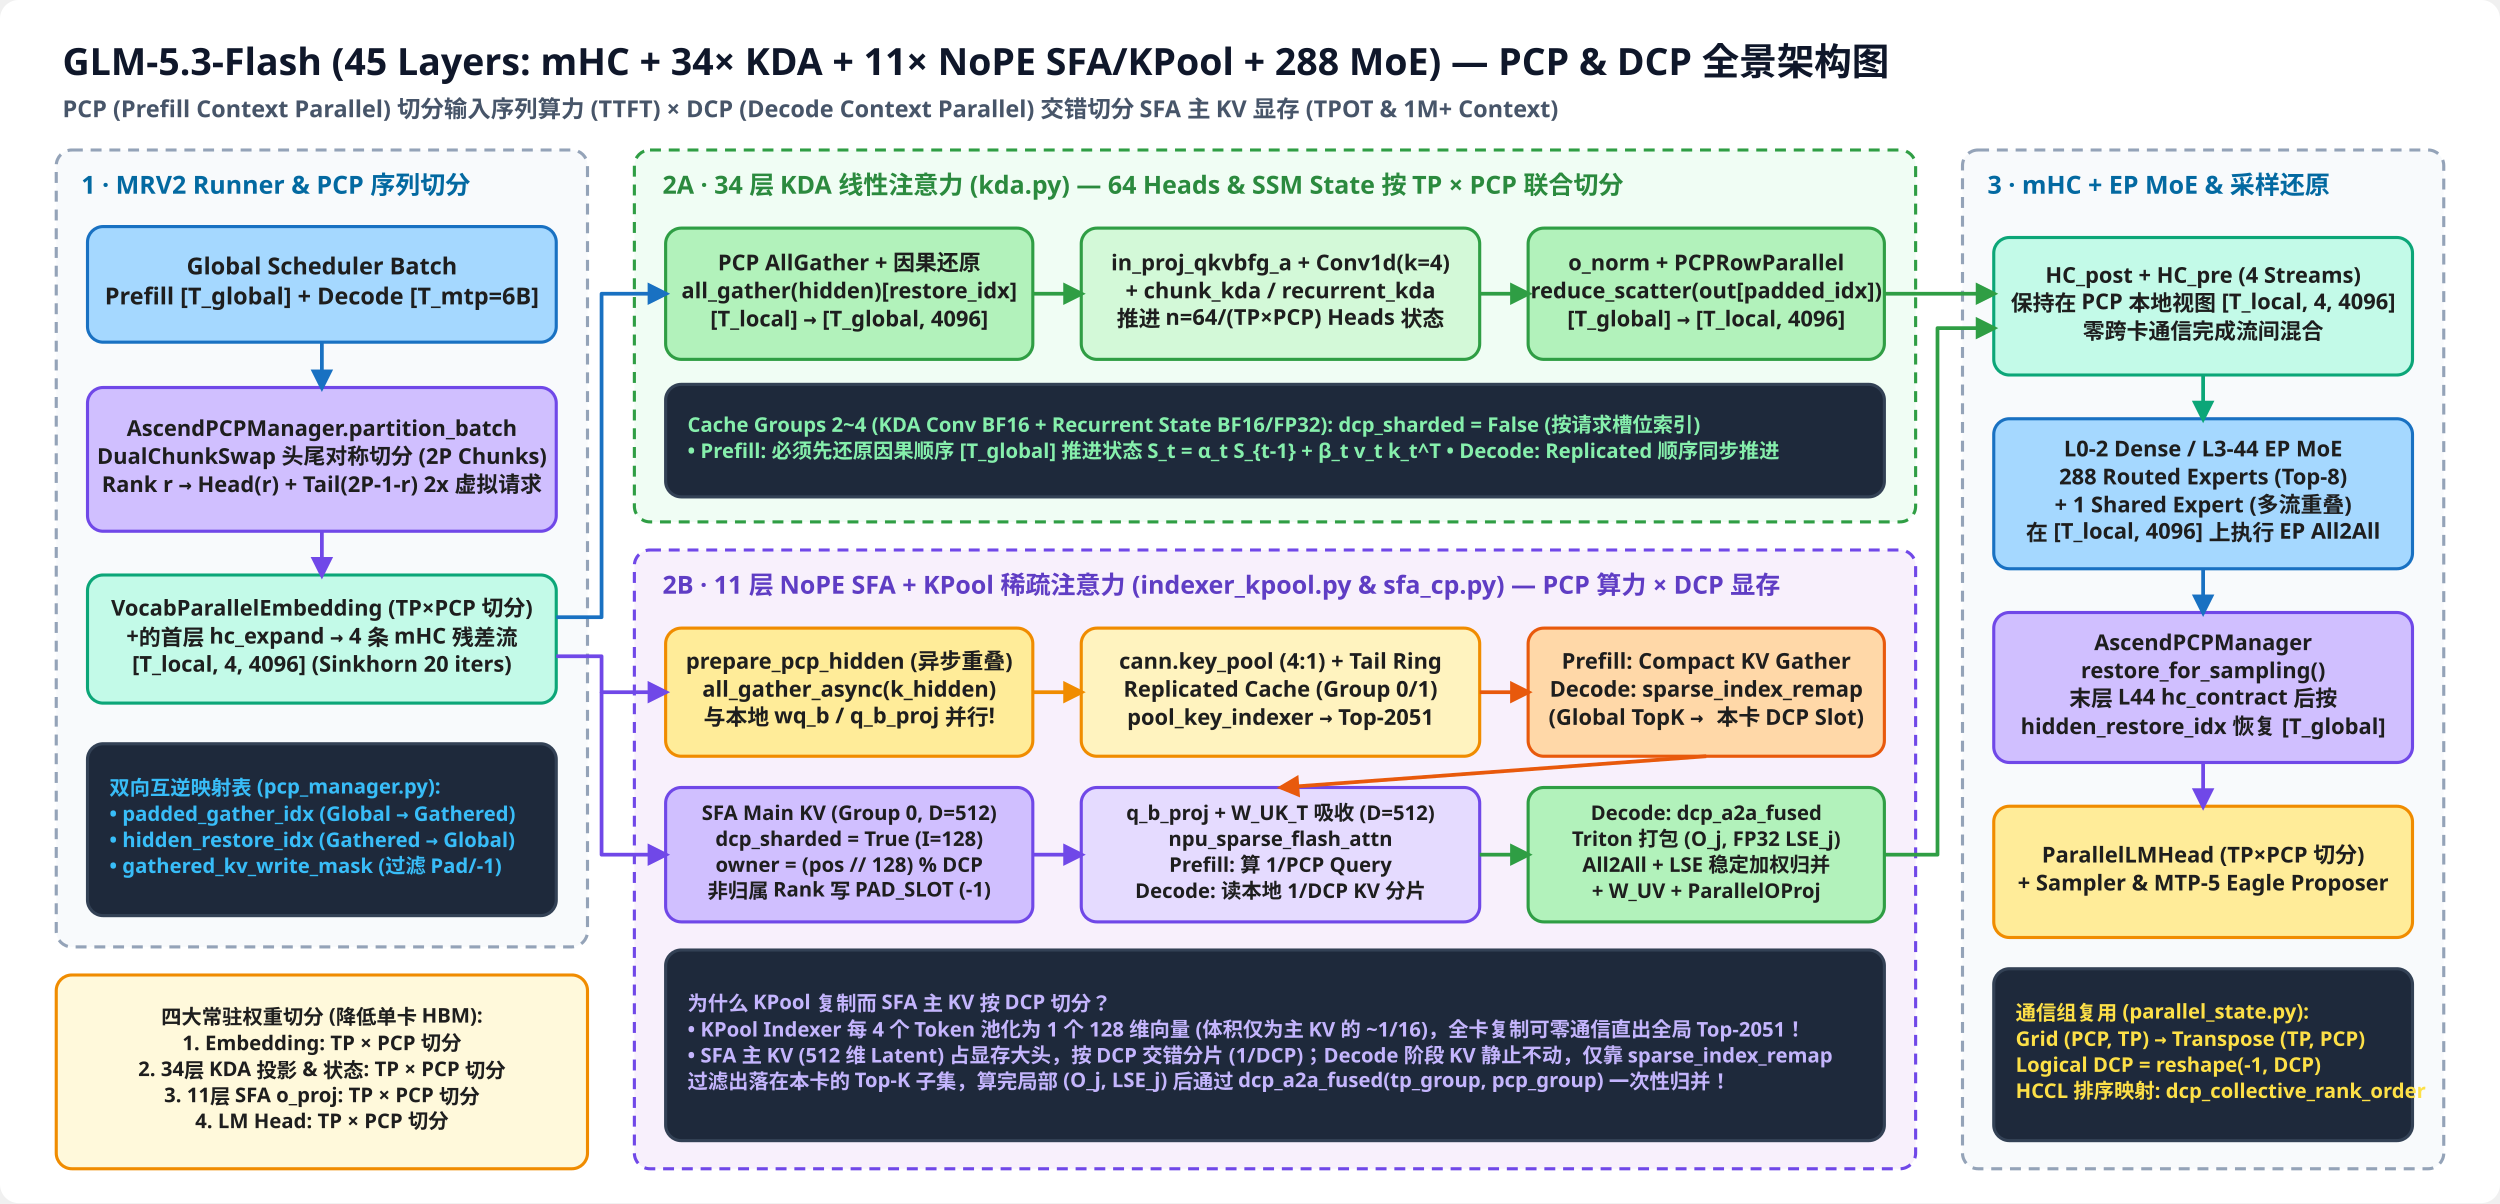
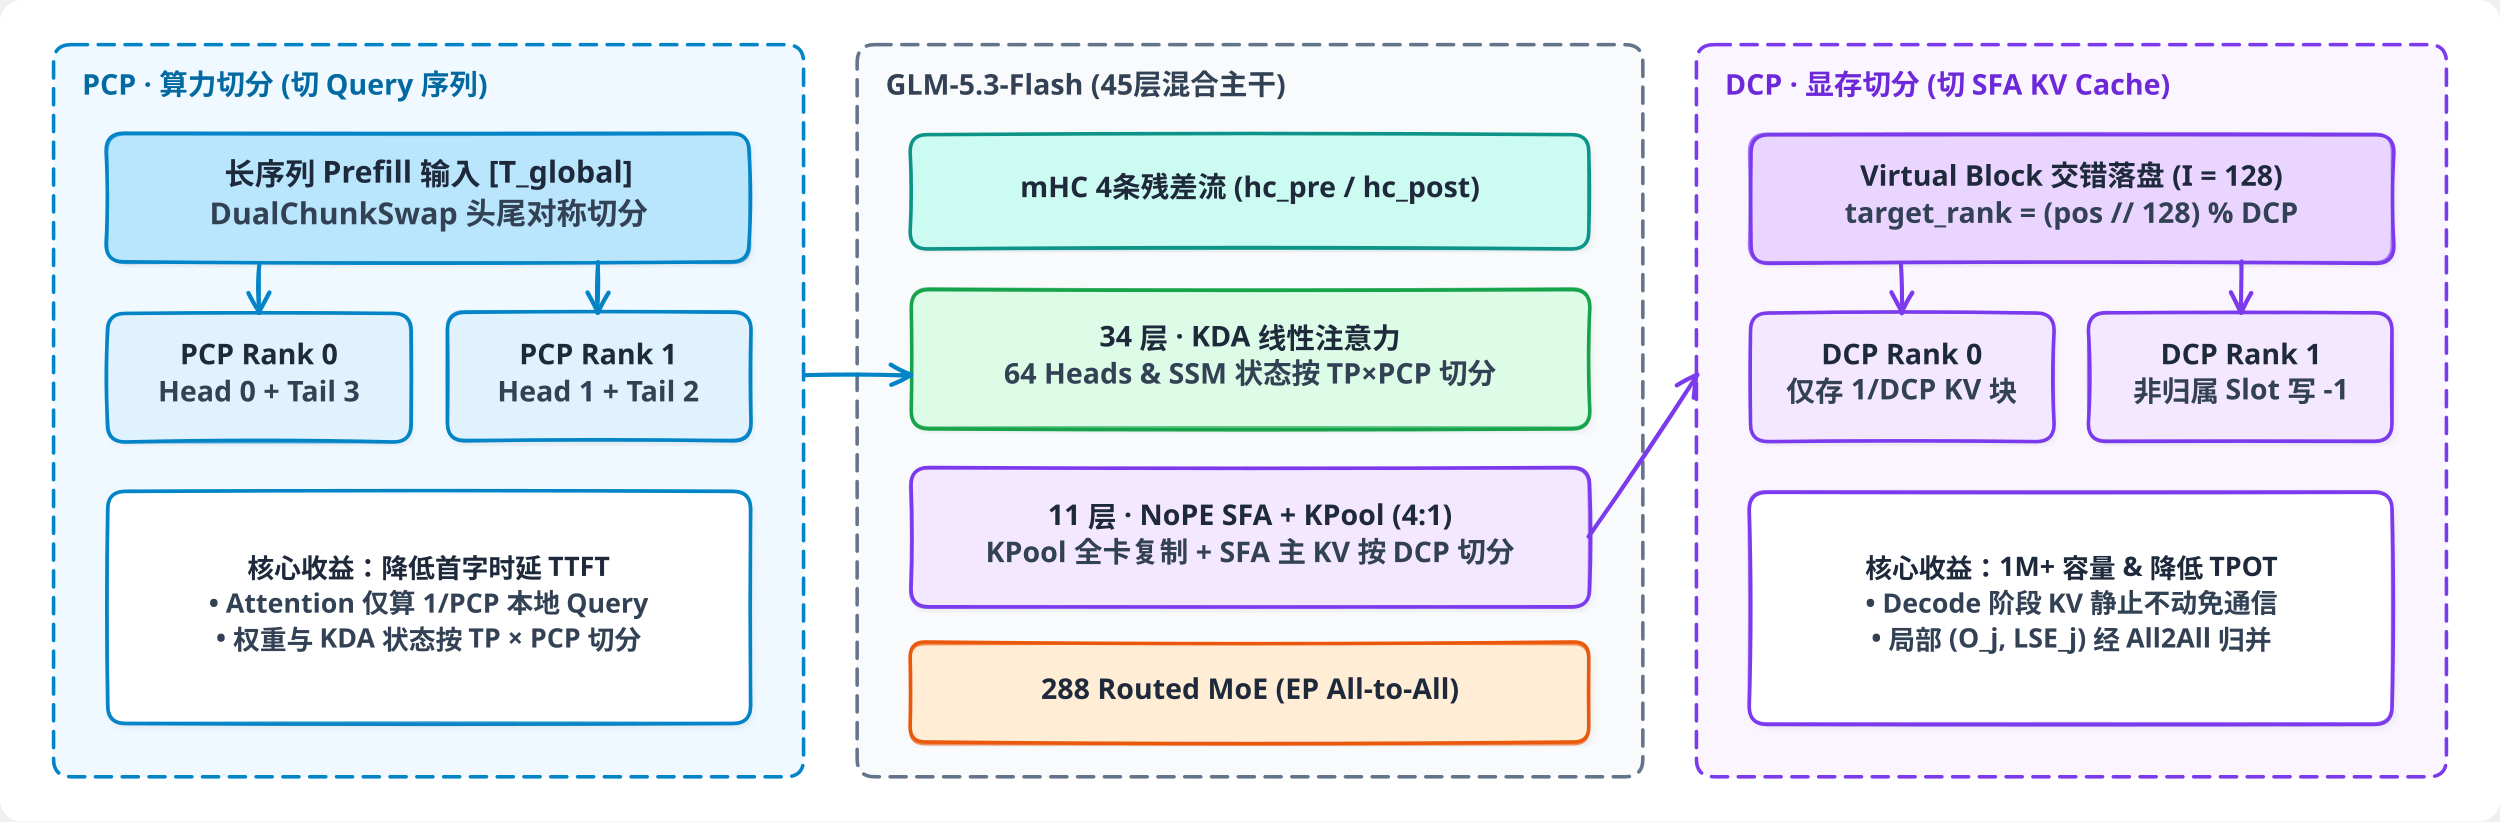
- <svg xmlns="http://www.w3.org/2000/svg" viewBox="0 0 1600 770" width="1600" height="770" font-family="Consolas, 'Microsoft YaHei', 'Segoe UI', monospace">
+ <svg xmlns="http://www.w3.org/2000/svg" viewBox="0 0 1400 460" width="1400" height="460" font-family="'Comic Sans MS', 'Segoe Print', 'Bradley Hand', 'Chalkboard SE', 'Microsoft YaHei', sans-serif">
  <defs>
-     <marker id="ah-blue" viewBox="0 0 10 10" refX="8" refY="5" markerWidth="6" markerHeight="6" orient="auto">
-       <path d="M0 0L10 5L0 10Z" fill="#1971c2" />
-     </marker>
-     <marker id="ah-green" viewBox="0 0 10 10" refX="8" refY="5" markerWidth="6" markerHeight="6" orient="auto">
-       <path d="M0 0L10 5L0 10Z" fill="#2f9e44" />
-     </marker>
-     <marker id="ah-violet" viewBox="0 0 10 10" refX="8" refY="5" markerWidth="6" markerHeight="6" orient="auto">
-       <path d="M0 0L10 5L0 10Z" fill="#7048e8" />
-     </marker>
-     <marker id="ah-amber" viewBox="0 0 10 10" refX="8" refY="5" markerWidth="6" markerHeight="6" orient="auto">
-       <path d="M0 0L10 5L0 10Z" fill="#f08c00" />
-     </marker>
-     <marker id="ah-orange" viewBox="0 0 10 10" refX="8" refY="5" markerWidth="6" markerHeight="6" orient="auto">
-       <path d="M0 0L10 5L0 10Z" fill="#e8590c" />
-     </marker>
-     <marker id="ah-teal" viewBox="0 0 10 10" refX="8" refY="5" markerWidth="6" markerHeight="6" orient="auto">
-       <path d="M0 0L10 5L0 10Z" fill="#0ca678" />
-     </marker>
+     <filter id="paper-shadow" x="-2%" y="-2%" width="104%" height="106%">
+       <feDropShadow dx="1.5" dy="2.5" stdDeviation="2" flood-color="#0f172a" flood-opacity="0.07" />
+     </filter>
  </defs>
-   <rect x="0" y="0" width="1600" height="770" fill="#ffffff" rx="12" />
-   <rect x="36" y="96" width="340" height="510" rx="10" fill="#f8fafc" stroke="#94a3b8" stroke-width="2" stroke-dasharray="7 5" />
-   <rect x="56" y="145" width="300" height="74" rx="10" fill="#a5d8ff" stroke="#1971c2" stroke-width="2" />
-   <rect x="56" y="248" width="300" height="92" rx="10" fill="#d0bfff" stroke="#7048e8" stroke-width="2" />
-   <rect x="56" y="368" width="300" height="82" rx="10" fill="#c3fae8" stroke="#0ca678" stroke-width="2" />
-   <rect x="56" y="476" width="300" height="110" rx="10" fill="#1e293b" stroke="#334155" stroke-width="2" />
-   <rect x="406" y="96" width="820" height="238" rx="10" fill="#f0fdf4" stroke="#2f9e44" stroke-width="2" stroke-dasharray="7 5" />
-   <rect x="426" y="146" width="235" height="84" rx="10" fill="#b2f2bb" stroke="#2f9e44" stroke-width="2" />
-   <rect x="692" y="146" width="255" height="84" rx="10" fill="#d3f9d8" stroke="#2f9e44" stroke-width="2" />
-   <rect x="978" y="146" width="228" height="84" rx="10" fill="#b2f2bb" stroke="#2f9e44" stroke-width="2" />
-   <rect x="426" y="246" width="780" height="72" rx="10" fill="#1e293b" stroke="#334155" stroke-width="2" />
-   <rect x="406" y="352" width="820" height="396" rx="10" fill="#f8f0fc" stroke="#7048e8" stroke-width="2" stroke-dasharray="7 5" />
-   <rect x="426" y="402" width="235" height="82" rx="10" fill="#ffec99" stroke="#f08c00" stroke-width="2" />
-   <rect x="692" y="402" width="255" height="82" rx="10" fill="#fff3bf" stroke="#f08c00" stroke-width="2" />
-   <rect x="978" y="402" width="228" height="82" rx="10" fill="#ffd8a8" stroke="#e8590c" stroke-width="2" />
-   <rect x="426" y="504" width="235" height="86" rx="10" fill="#d0bfff" stroke="#7048e8" stroke-width="2" />
-   <rect x="692" y="504" width="255" height="86" rx="10" fill="#e5dbff" stroke="#7048e8" stroke-width="2" />
-   <rect x="978" y="504" width="228" height="86" rx="10" fill="#b2f2bb" stroke="#2f9e44" stroke-width="2" />
-   <rect x="426" y="608" width="780" height="122" rx="10" fill="#1e293b" stroke="#334155" stroke-width="2" />
-   <rect x="1256" y="96" width="308" height="652" rx="10" fill="#f8fafc" stroke="#94a3b8" stroke-width="2" stroke-dasharray="7 5" />
-   <rect x="1276" y="152" width="268" height="88" rx="10" fill="#c3fae8" stroke="#0ca678" stroke-width="2" />
-   <rect x="1276" y="268" width="268" height="96" rx="10" fill="#a5d8ff" stroke="#1971c2" stroke-width="2" />
-   <rect x="1276" y="392" width="268" height="96" rx="10" fill="#d0bfff" stroke="#7048e8" stroke-width="2" />
-   <rect x="1276" y="516" width="268" height="84" rx="10" fill="#ffec99" stroke="#f08c00" stroke-width="2" />
-   <rect x="1276" y="620" width="268" height="110" rx="10" fill="#1e293b" stroke="#334155" stroke-width="2" />
-   <rect x="36" y="624" width="340" height="124" rx="10" fill="#fff9db" stroke="#f08c00" stroke-width="2" />
-   <path d="M206,219 L206,248" fill="none" stroke="#1971c2" stroke-width="2.4" stroke-linejoin="round" marker-end="url(#ah-blue)" />
-   <path d="M206,340 L206,368" fill="none" stroke="#7048e8" stroke-width="2.4" stroke-linejoin="round" marker-end="url(#ah-violet)" />
-   <path d="M661,188 L692,188" fill="none" stroke="#2f9e44" stroke-width="2.4" stroke-linejoin="round" marker-end="url(#ah-green)" />
-   <path d="M947,188 L978,188" fill="none" stroke="#2f9e44" stroke-width="2.4" stroke-linejoin="round" marker-end="url(#ah-green)" />
-   <path d="M661,443 L692,443" fill="none" stroke="#f08c00" stroke-width="2.4" stroke-linejoin="round" marker-end="url(#ah-amber)" />
-   <path d="M947,443 L978,443" fill="none" stroke="#e8590c" stroke-width="2.4" stroke-linejoin="round" marker-end="url(#ah-orange)" />
-   <path d="M661,547 L692,547" fill="none" stroke="#7048e8" stroke-width="2.4" stroke-linejoin="round" marker-end="url(#ah-violet)" />
-   <path d="M947,547 L978,547" fill="none" stroke="#2f9e44" stroke-width="2.4" stroke-linejoin="round" marker-end="url(#ah-green)" />
-   <path d="M1092,484 L820,504" fill="none" stroke="#e8590c" stroke-width="2.4" stroke-linejoin="round" marker-end="url(#ah-orange)" />
-   <path d="M356,395 L385,395 L385,188 L426,188" fill="none" stroke="#1971c2" stroke-width="2.4" stroke-linejoin="round" marker-end="url(#ah-blue)" />
-   <path d="M356,420 L385,420 L385,443 L426,443" fill="none" stroke="#7048e8" stroke-width="2.4" stroke-linejoin="round" marker-end="url(#ah-violet)" />
-   <path d="M385,443 L385,547 L426,547" fill="none" stroke="#7048e8" stroke-width="2.4" stroke-linejoin="round" marker-end="url(#ah-violet)" />
-   <path d="M1206,188 L1276,188" fill="none" stroke="#2f9e44" stroke-width="2.4" stroke-linejoin="round" marker-end="url(#ah-green)" />
-   <path d="M1206,547 L1240,547 L1240,210 L1276,210" fill="none" stroke="#2f9e44" stroke-width="2.4" stroke-linejoin="round" marker-end="url(#ah-green)" />
-   <path d="M1410,240 L1410,268" fill="none" stroke="#0ca678" stroke-width="2.4" stroke-linejoin="round" marker-end="url(#ah-teal)" />
-   <path d="M1410,364 L1410,392" fill="none" stroke="#1971c2" stroke-width="2.4" stroke-linejoin="round" marker-end="url(#ah-blue)" />
-   <path d="M1410,488 L1410,516" fill="none" stroke="#7048e8" stroke-width="2.4" stroke-linejoin="round" marker-end="url(#ah-violet)" />
-   <text x="40" y="48.0" font-size="24" font-weight="800" fill="#0f172a">GLM-5.3-Flash (45 Layers: mHC + 34× KDA + 11× NoPE SFA/KPool + 288 MoE) — PCP &amp; DCP 全景架构图</text>
-   <text x="40" y="75.0" font-size="15" font-weight="600" fill="#475569">PCP (Prefill Context Parallel) 切分输入序列算力 (TTFT)  ×  DCP (Decode Context Parallel) 交错切分 SFA 主 KV 显存 (TPOT &amp; 1M+ Context)</text>
-   <text x="52" y="124.0" font-size="16" font-weight="800" fill="#0369a1">1 · MRV2 Runner &amp; PCP 序列切分</text>
-   <text x="206.0" y="175.6" font-size="15" font-weight="700" fill="#1e1e1e" text-anchor="middle">Global Scheduler Batch</text>
-   <text x="206.0" y="194.8" font-size="15" font-weight="600" fill="#1e1e1e" text-anchor="middle">Prefill [T_global] + Decode [T_mtp=6B]</text>
-   <text x="206.0" y="279.0" font-size="14" font-weight="700" fill="#1e1e1e" text-anchor="middle">AscendPCPManager.partition_batch</text>
-   <text x="206.0" y="296.9" font-size="14" font-weight="600" fill="#1e1e1e" text-anchor="middle">DualChunkSwap 头尾对称切分 (2P Chunks)</text>
-   <text x="206.0" y="314.9" font-size="14" font-weight="600" fill="#1e1e1e" text-anchor="middle">Rank r → Head(r) + Tail(2P-1-r) 2x 虚拟请求</text>
-   <text x="206.0" y="394.0" font-size="14" font-weight="700" fill="#1e1e1e" text-anchor="middle">VocabParallelEmbedding (TP×PCP 切分)</text>
-   <text x="206.0" y="411.9" font-size="14" font-weight="600" fill="#1e1e1e" text-anchor="middle">+的首层 hc_expand → 4 条 mHC 残差流</text>
-   <text x="206.0" y="429.9" font-size="14" font-weight="600" fill="#1e1e1e" text-anchor="middle">[T_local, 4, 4096] (Sinkhorn 20 iters)</text>
-   <text x="70" y="508.8" font-size="13" font-weight="600" fill="#38bdf8" text-anchor="start">双向互逆映射表 (pcp_manager.py):</text>
-   <text x="70" y="525.4" font-size="13" font-weight="600" fill="#38bdf8" text-anchor="start">• padded_gather_idx (Global → Gathered)</text>
-   <text x="70" y="542.1" font-size="13" font-weight="600" fill="#38bdf8" text-anchor="start">• hidden_restore_idx (Gathered → Global)</text>
-   <text x="70" y="558.7" font-size="13" font-weight="600" fill="#38bdf8" text-anchor="start">• gathered_kv_write_mask (过滤 Pad/-1)</text>
-   <text x="424" y="124.0" font-size="16" font-weight="800" fill="#2b8a3e">2A · 34 层 KDA 线性注意力 (kda.py) — 64 Heads &amp; SSM State 按 TP × PCP 联合切分</text>
-   <text x="543.5" y="173.0" font-size="14" font-weight="700" fill="#1e1e1e" text-anchor="middle">PCP AllGather + 因果还原</text>
-   <text x="543.5" y="190.9" font-size="14" font-weight="600" fill="#1e1e1e" text-anchor="middle">all_gather(hidden)[restore_idx]</text>
-   <text x="543.5" y="208.9" font-size="14" font-weight="600" fill="#1e1e1e" text-anchor="middle">[T_local] → [T_global, 4096]</text>
-   <text x="819.5" y="173.0" font-size="14" font-weight="700" fill="#1e1e1e" text-anchor="middle">in_proj_qkvbfg_a + Conv1d(k=4)</text>
-   <text x="819.5" y="190.9" font-size="14" font-weight="600" fill="#1e1e1e" text-anchor="middle">+ chunk_kda / recurrent_kda</text>
-   <text x="819.5" y="208.9" font-size="14" font-weight="600" fill="#1e1e1e" text-anchor="middle">推进 n=64/(TP×PCP) Heads 状态</text>
-   <text x="1092.0" y="173.0" font-size="14" font-weight="700" fill="#1e1e1e" text-anchor="middle">o_norm + PCPRowParallel</text>
-   <text x="1092.0" y="190.9" font-size="14" font-weight="600" fill="#1e1e1e" text-anchor="middle">reduce_scatter(out[padded_idx])</text>
-   <text x="1092.0" y="208.9" font-size="14" font-weight="600" fill="#1e1e1e" text-anchor="middle">[T_global] → [T_local, 4096]</text>
-   <text x="440" y="276.4" font-size="13" font-weight="600" fill="#86efac" text-anchor="start">Cache Groups 2~4 (KDA Conv BF16 + Recurrent State BF16/FP32): dcp_sharded = False (按请求槽位索引)</text>
-   <text x="440" y="293.1" font-size="13" font-weight="600" fill="#86efac" text-anchor="start">• Prefill: 必须先还原因果顺序 [T_global] 推进状态 S_t = α_t S_{t-1} + β_t v_t k_t^T  • Decode: Replicated 顺序同步推进</text>
-   <text x="424" y="380.0" font-size="16" font-weight="800" fill="#5f3dc4">2B · 11 层 NoPE SFA + KPool 稀疏注意力 (indexer_kpool.py &amp; sfa_cp.py) — PCP 算力 × DCP 显存</text>
-   <text x="543.5" y="428.0" font-size="14" font-weight="700" fill="#1e1e1e" text-anchor="middle">prepare_pcp_hidden (异步重叠)</text>
-   <text x="543.5" y="445.9" font-size="14" font-weight="600" fill="#1e1e1e" text-anchor="middle">all_gather_async(k_hidden)</text>
-   <text x="543.5" y="463.9" font-size="14" font-weight="600" fill="#1e1e1e" text-anchor="middle">与本地 wq_b / q_b_proj 并行!</text>
-   <text x="819.5" y="428.0" font-size="14" font-weight="700" fill="#1e1e1e" text-anchor="middle">cann.key_pool (4:1) + Tail Ring</text>
-   <text x="819.5" y="445.9" font-size="14" font-weight="600" fill="#1e1e1e" text-anchor="middle">Replicated Cache (Group 0/1)</text>
-   <text x="819.5" y="463.9" font-size="14" font-weight="600" fill="#1e1e1e" text-anchor="middle">pool_key_indexer → Top-2051</text>
-   <text x="1092.0" y="428.0" font-size="14" font-weight="700" fill="#1e1e1e" text-anchor="middle">Prefill: Compact KV Gather</text>
-   <text x="1092.0" y="445.9" font-size="14" font-weight="600" fill="#1e1e1e" text-anchor="middle">Decode: sparse_index_remap</text>
-   <text x="1092.0" y="463.9" font-size="14" font-weight="600" fill="#1e1e1e" text-anchor="middle">(Global TopK → 本卡 DCP Slot)</text>
-   <text x="543.5" y="524.8" font-size="13" font-weight="700" fill="#1e1e1e" text-anchor="middle">SFA Main KV (Group 0, D=512)</text>
-   <text x="543.5" y="541.4" font-size="13" font-weight="600" fill="#1e1e1e" text-anchor="middle">dcp_sharded = True (I=128)</text>
-   <text x="543.5" y="558.0" font-size="13" font-weight="600" fill="#1e1e1e" text-anchor="middle">owner = (pos // 128) % DCP</text>
-   <text x="543.5" y="574.7" font-size="13" font-weight="600" fill="#1e1e1e" text-anchor="middle">非归属 Rank 写 PAD_SLOT (-1)</text>
-   <text x="819.5" y="524.8" font-size="13" font-weight="700" fill="#1e1e1e" text-anchor="middle">q_b_proj + W_UK_T 吸收 (D=512)</text>
-   <text x="819.5" y="541.4" font-size="13" font-weight="600" fill="#1e1e1e" text-anchor="middle">npu_sparse_flash_attn</text>
-   <text x="819.5" y="558.0" font-size="13" font-weight="600" fill="#1e1e1e" text-anchor="middle">Prefill: 算 1/PCP Query</text>
-   <text x="819.5" y="574.7" font-size="13" font-weight="600" fill="#1e1e1e" text-anchor="middle">Decode: 读本地 1/DCP KV 分片</text>
-   <text x="1092.0" y="524.8" font-size="13" font-weight="700" fill="#1e1e1e" text-anchor="middle">Decode: dcp_a2a_fused</text>
-   <text x="1092.0" y="541.4" font-size="13" font-weight="600" fill="#1e1e1e" text-anchor="middle">Triton 打包 (O_j, FP32 LSE_j)</text>
-   <text x="1092.0" y="558.0" font-size="13" font-weight="600" fill="#1e1e1e" text-anchor="middle">All2All + LSE 稳定加权归并</text>
-   <text x="1092.0" y="574.7" font-size="13" font-weight="600" fill="#1e1e1e" text-anchor="middle">+ W_UV + ParallelOProj</text>
-   <text x="440" y="646.8" font-size="13" font-weight="600" fill="#c4b5fd" text-anchor="start">为什么 KPool 复制而 SFA 主 KV 按 DCP 切分？</text>
-   <text x="440" y="663.4" font-size="13" font-weight="600" fill="#c4b5fd" text-anchor="start">• KPool Indexer 每 4 个 Token 池化为 1 个 128 维向量 (体积仅为主 KV 的 ~1/16)，全卡复制可零通信直出全局 Top-2051！</text>
-   <text x="440" y="680.0" font-size="13" font-weight="600" fill="#c4b5fd" text-anchor="start">• SFA 主 KV (512 维 Latent) 占显存大头，按 DCP 交错分片 (1/DCP)；Decode 阶段 KV 静止不动，仅靠 sparse_index_remap</text>
-   <text x="440" y="696.7" font-size="13" font-weight="600" fill="#c4b5fd" text-anchor="start">  过滤出落在本卡的 Top-K 子集，算完局部 (O_j, LSE_j) 后通过 dcp_a2a_fused(tp_group, pcp_group) 一次性归并！</text>
-   <text x="1272" y="124.0" font-size="16" font-weight="800" fill="#0369a1">3 · mHC + EP MoE &amp; 采样还原</text>
-   <text x="1410.0" y="181.0" font-size="14" font-weight="700" fill="#1e1e1e" text-anchor="middle">HC_post + HC_pre (4 Streams)</text>
-   <text x="1410.0" y="198.9" font-size="14" font-weight="600" fill="#1e1e1e" text-anchor="middle">保持在 PCP 本地视图 [T_local, 4, 4096]</text>
-   <text x="1410.0" y="216.9" font-size="14" font-weight="600" fill="#1e1e1e" text-anchor="middle">零跨卡通信完成流间混合</text>
-   <text x="1410.0" y="292.1" font-size="14" font-weight="700" fill="#1e1e1e" text-anchor="middle">L0-2 Dense / L3-44 EP MoE</text>
-   <text x="1410.0" y="310.0" font-size="14" font-weight="600" fill="#1e1e1e" text-anchor="middle">288 Routed Experts (Top-8)</text>
-   <text x="1410.0" y="327.9" font-size="14" font-weight="600" fill="#1e1e1e" text-anchor="middle">+ 1 Shared Expert (多流重叠)</text>
-   <text x="1410.0" y="345.8" font-size="14" font-weight="600" fill="#1e1e1e" text-anchor="middle">在 [T_local, 4096] 上执行 EP All2All</text>
-   <text x="1410.0" y="416.1" font-size="14" font-weight="700" fill="#1e1e1e" text-anchor="middle">AscendPCPManager</text>
-   <text x="1410.0" y="434.0" font-size="14" font-weight="600" fill="#1e1e1e" text-anchor="middle">restore_for_sampling()</text>
-   <text x="1410.0" y="451.9" font-size="14" font-weight="600" fill="#1e1e1e" text-anchor="middle">末层 L44 hc_contract 后按</text>
-   <text x="1410.0" y="469.8" font-size="14" font-weight="600" fill="#1e1e1e" text-anchor="middle">hidden_restore_idx 恢复 [T_global]</text>
-   <text x="1410.0" y="552.0" font-size="14" font-weight="700" fill="#1e1e1e" text-anchor="middle">ParallelLMHead (TP×PCP 切分)</text>
-   <text x="1410.0" y="569.9" font-size="14" font-weight="600" fill="#1e1e1e" text-anchor="middle">+ Sampler &amp; MTP-5 Eagle Proposer</text>
-   <text x="1290" y="652.8" font-size="13" font-weight="600" fill="#fde047" text-anchor="start">通信组复用 (parallel_state.py):</text>
-   <text x="1290" y="669.4" font-size="13" font-weight="600" fill="#fde047" text-anchor="start">Grid (PCP, TP) → Transpose (TP, PCP)</text>
-   <text x="1290" y="686.0" font-size="13" font-weight="600" fill="#fde047" text-anchor="start">Logical DCP = reshape(-1, DCP)</text>
-   <text x="1290" y="702.7" font-size="13" font-weight="600" fill="#fde047" text-anchor="start">HCCL 排序映射: dcp_collective_rank_order</text>
-   <text x="206.0" y="655.4" font-size="13" font-weight="700" fill="#1e1e1e" text-anchor="middle">四大常驻权重切分 (降低单卡 HBM):</text>
-   <text x="206.0" y="672.1" font-size="13" font-weight="600" fill="#1e1e1e" text-anchor="middle">1. Embedding: TP × PCP 切分</text>
-   <text x="206.0" y="688.7" font-size="13" font-weight="600" fill="#1e1e1e" text-anchor="middle">2. 34层 KDA 投影 &amp; 状态: TP × PCP 切分</text>
-   <text x="206.0" y="705.4" font-size="13" font-weight="600" fill="#1e1e1e" text-anchor="middle">3. 11层 SFA o_proj: TP × PCP 切分</text>
-   <text x="206.0" y="722.0" font-size="13" font-weight="600" fill="#1e1e1e" text-anchor="middle">4. LM Head: TP × PCP 切分</text>
+   <rect x="0" y="0" width="1400" height="460" fill="#ffffff" rx="12" />
+   <path d="M 40.0 25 L 440.0 25 Q 450 25 450 35.0 L 450 425.0 Q 450 435 440.0 435 L 40.0 435 Q 30 435 30 425.0 L 30 35.0 Q 30 25 40.0 25 Z" fill="#f0f9ff" stroke="none" />
+   <path d="M 40.0 25 L 440.0 25 Q 450 25 450 35.0 L 450 425.0 Q 450 435 440.0 435 L 40.0 435 Q 30 435 30 425.0 L 30 35.0 Q 30 25 40.0 25 Z" fill="none" stroke="#0284c7" stroke-width="2" stroke-linecap="round" stroke-linejoin="round" opacity="1" stroke-dasharray="9 6" />
+   <path d="M 70.0 75 L 410.0 75 Q 420 75 420 85.0 L 420 137.0 Q 420 147 410.0 147 L 70.0 147 Q 60 147 60 137.0 L 60 85.0 Q 60 75 70.0 75 Z" fill="#bae6fd" stroke="none" filter="url(#paper-shadow)" />
+   <path d="M 69.4 74.6 Q 240.0 74.9 409.4 74.6 Q 419.4 74.6 419.4 84.6 Q 421.2 111.0 419.4 136.6 Q 419.4 146.6 409.4 146.6 Q 240.0 148.2 69.4 146.6 Q 59.4 146.6 59.4 136.6 Q 60.8 111.0 59.4 84.6 Q 59.4 74.6 69.4 74.6" fill="none" stroke="#0284c7" stroke-width="2" stroke-linecap="round" stroke-linejoin="round" opacity="1" />
+   <path d="M 70.0 75.2 Q 240.0 75.7 410.0 75.2 Q 420.0 75.2 420.0 85.2 Q 419.5 111.0 420.0 137.2 Q 420.0 147.2 410.0 147.2 Q 240.0 146.6 70.0 147.2 Q 60.0 147.2 60.0 137.2 Q 60.7 111.0 60.0 85.2 Q 60.0 75.2 70.0 75.2" fill="none" stroke="#0284c7" stroke-width="1.5" stroke-linecap="round" stroke-linejoin="round" opacity="0.65" />
+   <path d="M 70.0 175 L 220.0 175 Q 230 175 230 185.0 L 230 237.0 Q 230 247 220.0 247 L 70.0 247 Q 60 247 60 237.0 L 60 185.0 Q 60 175 70.0 175 Z" fill="#e0f2fe" stroke="none" filter="url(#paper-shadow)" />
+   <path d="M 70.3 175.5 Q 145.0 174.8 220.3 175.5 Q 230.3 175.5 230.3 185.5 Q 230.5 211.0 230.3 237.5 Q 230.3 247.5 220.3 247.5 Q 145.0 245.7 70.3 247.5 Q 60.3 247.5 60.3 237.5 Q 58.7 211.0 60.3 185.5 Q 60.3 175.5 70.3 175.5" fill="none" stroke="#0284c7" stroke-width="2" stroke-linecap="round" stroke-linejoin="round" opacity="1" />
+   <path d="M 69.8 175.6 Q 145.0 174.7 219.8 175.6 Q 229.8 175.6 229.8 185.6 Q 230.4 211.0 229.8 237.6 Q 229.8 247.6 219.8 247.6 Q 145.0 247.6 69.8 247.6 Q 59.8 247.6 59.8 237.6 Q 60.1 211.0 59.8 185.6 Q 59.8 175.6 69.8 175.6" fill="none" stroke="#0284c7" stroke-width="1.5" stroke-linecap="round" stroke-linejoin="round" opacity="0.65" />
+   <path d="M 260.0 175 L 410.0 175 Q 420 175 420 185.0 L 420 237.0 Q 420 247 410.0 247 L 260.0 247 Q 250 247 250 237.0 L 250 185.0 Q 250 175 260.0 175 Z" fill="#e0f2fe" stroke="none" filter="url(#paper-shadow)" />
+   <path d="M 260.6 174.9 Q 335.0 174.1 410.6 174.9 Q 420.6 174.9 420.6 184.9 Q 420.1 211.0 420.6 236.9 Q 420.6 246.9 410.6 246.9 Q 335.0 245.6 260.6 246.9 Q 250.6 246.9 250.6 236.9 Q 251.0 211.0 250.6 184.9 Q 250.6 174.9 260.6 174.9" fill="none" stroke="#0284c7" stroke-width="2" stroke-linecap="round" stroke-linejoin="round" opacity="1" />
+   <path d="M 260.3 174.3 Q 335.0 174.3 410.3 174.3 Q 420.3 174.3 420.3 184.3 Q 419.4 211.0 420.3 236.3 Q 420.3 246.3 410.3 246.3 Q 335.0 247.0 260.3 246.3 Q 250.3 246.3 250.3 236.3 Q 249.9 211.0 250.3 184.3 Q 250.3 174.3 260.3 174.3" fill="none" stroke="#0284c7" stroke-width="1.5" stroke-linecap="round" stroke-linejoin="round" opacity="0.65" />
+   <path d="M 70.0 275 L 410.0 275 Q 420 275 420 285.0 L 420 395.0 Q 420 405 410.0 405 L 70.0 405 Q 60 405 60 395.0 L 60 285.0 Q 60 275 70.0 275 Z" fill="#ffffff" stroke="none" filter="url(#paper-shadow)" />
+   <path d="M 70.3 275.2 Q 240.0 274.3 410.3 275.2 Q 420.3 275.2 420.3 285.2 Q 420.0 340.0 420.3 395.2 Q 420.3 405.2 410.3 405.2 Q 240.0 406.0 70.3 405.2 Q 60.3 405.2 60.3 395.2 Q 59.3 340.0 60.3 285.2 Q 60.3 275.2 70.3 275.2" fill="none" stroke="#0284c7" stroke-width="2" stroke-linecap="round" stroke-linejoin="round" opacity="1" />
+   <path d="M 70.6 274.9 Q 240.0 274.4 410.6 274.9 Q 420.6 274.9 420.6 284.9 Q 419.3 340.0 420.6 394.9 Q 420.6 404.9 410.6 404.9 Q 240.0 404.3 70.6 404.9 Q 60.6 404.9 60.6 394.9 Q 59.9 340.0 60.6 284.9 Q 60.6 274.9 70.6 274.9" fill="none" stroke="#0284c7" stroke-width="1.5" stroke-linecap="round" stroke-linejoin="round" opacity="0.65" />
+   <path d="M 490.0 25 L 910.0 25 Q 920 25 920 35.0 L 920 425.0 Q 920 435 910.0 435 L 490.0 435 Q 480 435 480 425.0 L 480 35.0 Q 480 25 490.0 25 Z" fill="#f8fafc" stroke="none" />
+   <path d="M 490.0 25 L 910.0 25 Q 920 25 920 35.0 L 920 425.0 Q 920 435 910.0 435 L 490.0 435 Q 480 435 480 425.0 L 480 35.0 Q 480 25 490.0 25 Z" fill="none" stroke="#64748b" stroke-width="2" stroke-linecap="round" stroke-linejoin="round" opacity="1" stroke-dasharray="9 6" />
+   <path d="M 519.6 75 L 880.4 75 Q 890 75 890 84.6 L 890 129.4 Q 890 139 880.4 139 L 519.6 139 Q 510 139 510 129.4 L 510 84.6 Q 510 75 519.6 75 Z" fill="#ccfbf1" stroke="none" filter="url(#paper-shadow)" />
+   <path d="M 519.3 75.4 Q 700.0 74.1 880.1 75.4 Q 889.7 75.4 889.7 85.0 Q 890.5 107.0 889.7 129.8 Q 889.7 139.4 880.1 139.4 Q 700.0 137.9 519.3 139.4 Q 509.7 139.4 509.7 129.8 Q 510.9 107.0 509.7 85.0 Q 509.7 75.4 519.3 75.4" fill="none" stroke="#0d9488" stroke-width="2" stroke-linecap="round" stroke-linejoin="round" opacity="1" />
+   <path d="M 519.3 75.4 Q 700.0 74.4 880.1 75.4 Q 889.7 75.4 889.7 85.0 Q 889.2 107.0 889.7 129.8 Q 889.7 139.4 880.1 139.4 Q 700.0 139.1 519.3 139.4 Q 509.7 139.4 509.7 129.8 Q 510.8 107.0 509.7 85.0 Q 509.7 75.4 519.3 75.4" fill="none" stroke="#0d9488" stroke-width="1.5" stroke-linecap="round" stroke-linejoin="round" opacity="0.65" />
+   <path d="M 520.0 162 L 880.0 162 Q 890 162 890 172.0 L 890 230.0 Q 890 240 880.0 240 L 520.0 240 Q 510 240 510 230.0 L 510 172.0 Q 510 162 520.0 162 Z" fill="#dcfce7" stroke="none" filter="url(#paper-shadow)" />
+   <path d="M 520.3 162.2 Q 700.0 163.0 880.3 162.2 Q 890.3 162.2 890.3 172.2 Q 888.9 201.0 890.3 230.2 Q 890.3 240.2 880.3 240.2 Q 700.0 241.2 520.3 240.2 Q 510.3 240.2 510.3 230.2 Q 510.9 201.0 510.3 172.2 Q 510.3 162.2 520.3 162.2" fill="none" stroke="#16a34a" stroke-width="2" stroke-linecap="round" stroke-linejoin="round" opacity="1" />
+   <path d="M 520.3 161.5 Q 700.0 162.9 880.3 161.5 Q 890.3 161.5 890.3 171.5 Q 889.1 201.0 890.3 229.5 Q 890.3 239.5 880.3 239.5 Q 700.0 239.1 520.3 239.5 Q 510.3 239.5 510.3 229.5 Q 510.4 201.0 510.3 171.5 Q 510.3 161.5 520.3 161.5" fill="none" stroke="#16a34a" stroke-width="1.5" stroke-linecap="round" stroke-linejoin="round" opacity="0.65" />
+   <path d="M 520.0 262 L 880.0 262 Q 890 262 890 272.0 L 890 330.0 Q 890 340 880.0 340 L 520.0 340 Q 510 340 510 330.0 L 510 272.0 Q 510 262 520.0 262 Z" fill="#f3e8ff" stroke="none" filter="url(#paper-shadow)" />
+   <path d="M 520.2 261.8 Q 700.0 262.8 880.2 261.8 Q 890.2 261.8 890.2 271.8 Q 891.4 301.0 890.2 329.8 Q 890.2 339.8 880.2 339.8 Q 700.0 340.1 520.2 339.8 Q 510.2 339.8 510.2 329.8 Q 511.3 301.0 510.2 271.8 Q 510.2 261.8 520.2 261.8" fill="none" stroke="#7c3aed" stroke-width="2" stroke-linecap="round" stroke-linejoin="round" opacity="1" />
+   <path d="M 519.7 262.3 Q 700.0 261.9 879.7 262.3 Q 889.7 262.3 889.7 272.3 Q 890.2 301.0 889.7 330.3 Q 889.7 340.3 879.7 340.3 Q 700.0 339.3 519.7 340.3 Q 509.7 340.3 509.7 330.3 Q 510.8 301.0 509.7 272.3 Q 509.7 262.3 519.7 262.3" fill="none" stroke="#7c3aed" stroke-width="1.5" stroke-linecap="round" stroke-linejoin="round" opacity="0.65" />
+   <path d="M 518.4 360 L 881.6 360 Q 890 360 890 368.4 L 890 407.6 Q 890 416 881.6 416 L 518.4 416 Q 510 416 510 407.6 L 510 368.4 Q 510 360 518.4 360 Z" fill="#ffedd5" stroke="none" filter="url(#paper-shadow)" />
+   <path d="M 518.1 359.5 Q 700.0 361.4 881.3 359.5 Q 889.7 359.5 889.7 367.9 Q 889.6 388.0 889.7 407.1 Q 889.7 415.5 881.3 415.5 Q 700.0 417.3 518.1 415.5 Q 509.7 415.5 509.7 407.1 Q 510.2 388.0 509.7 367.9 Q 509.7 359.5 518.1 359.5" fill="none" stroke="#ea580c" stroke-width="2" stroke-linecap="round" stroke-linejoin="round" opacity="1" />
+   <path d="M 518.0 360.7 Q 700.0 359.9 881.2 360.7 Q 889.6 360.7 889.6 369.1 Q 889.1 388.0 889.6 408.3 Q 889.6 416.7 881.2 416.7 Q 700.0 417.0 518.0 416.7 Q 509.6 416.7 509.6 408.3 Q 509.8 388.0 509.6 369.1 Q 509.6 360.7 518.0 360.7" fill="none" stroke="#ea580c" stroke-width="1.5" stroke-linecap="round" stroke-linejoin="round" opacity="0.65" />
+   <path d="M 960.0 25 L 1360.0 25 Q 1370 25 1370 35.0 L 1370 425.0 Q 1370 435 1360.0 435 L 960.0 435 Q 950 435 950 425.0 L 950 35.0 Q 950 25 960.0 25 Z" fill="#faf5ff" stroke="none" />
+   <path d="M 960.0 25 L 1360.0 25 Q 1370 25 1370 35.0 L 1370 425.0 Q 1370 435 1360.0 435 L 960.0 435 Q 950 435 950 425.0 L 950 35.0 Q 950 25 960.0 25 Z" fill="none" stroke="#7c3aed" stroke-width="2" stroke-linecap="round" stroke-linejoin="round" opacity="1" stroke-dasharray="9 6" />
+   <path d="M 990.0 75 L 1330.0 75 Q 1340 75 1340 85.0 L 1340 137.0 Q 1340 147 1330.0 147 L 990.0 147 Q 980 147 980 137.0 L 980 85.0 Q 980 75 990.0 75 Z" fill="#e9d5ff" stroke="none" filter="url(#paper-shadow)" />
+   <path d="M 990.6 75.5 Q 1160.0 75.3 1330.6 75.5 Q 1340.6 75.5 1340.6 85.5 Q 1339.0 111.0 1340.6 137.5 Q 1340.6 147.5 1330.6 147.5 Q 1160.0 146.1 990.6 147.5 Q 980.6 147.5 980.6 137.5 Q 980.2 111.0 980.6 85.5 Q 980.6 75.5 990.6 75.5" fill="none" stroke="#7c3aed" stroke-width="2" stroke-linecap="round" stroke-linejoin="round" opacity="1" />
+   <path d="M 989.5 74.9 Q 1160.0 74.3 1329.5 74.9 Q 1339.5 74.9 1339.5 84.9 Q 1339.8 111.0 1339.5 136.9 Q 1339.5 146.9 1329.5 146.9 Q 1160.0 146.3 989.5 146.9 Q 979.5 146.9 979.5 136.9 Q 980.3 111.0 979.5 84.9 Q 979.5 74.9 989.5 74.9" fill="none" stroke="#7c3aed" stroke-width="1.5" stroke-linecap="round" stroke-linejoin="round" opacity="0.65" />
+   <path d="M 990.0 175 L 1140.0 175 Q 1150 175 1150 185.0 L 1150 237.0 Q 1150 247 1140.0 247 L 990.0 247 Q 980 247 980 237.0 L 980 185.0 Q 980 175 990.0 175 Z" fill="#f3e8ff" stroke="none" filter="url(#paper-shadow)" />
+   <path d="M 990.3 175.3 Q 1065.0 174.1 1140.3 175.3 Q 1150.3 175.3 1150.3 185.3 Q 1148.8 211.0 1150.3 237.3 Q 1150.3 247.3 1140.3 247.3 Q 1065.0 246.5 990.3 247.3 Q 980.3 247.3 980.3 237.3 Q 979.9 211.0 980.3 185.3 Q 980.3 175.3 990.3 175.3" fill="none" stroke="#7c3aed" stroke-width="2" stroke-linecap="round" stroke-linejoin="round" opacity="1" />
+   <path d="M 990.2 175.3 Q 1065.0 174.1 1140.2 175.3 Q 1150.2 175.3 1150.2 185.3 Q 1149.9 211.0 1150.2 237.3 Q 1150.2 247.3 1140.2 247.3 Q 1065.0 246.2 990.2 247.3 Q 980.2 247.3 980.2 237.3 Q 979.8 211.0 980.2 185.3 Q 980.2 175.3 990.2 175.3" fill="none" stroke="#7c3aed" stroke-width="1.5" stroke-linecap="round" stroke-linejoin="round" opacity="0.65" />
+   <path d="M 1180.0 175 L 1330.0 175 Q 1340 175 1340 185.0 L 1340 237.0 Q 1340 247 1330.0 247 L 1180.0 247 Q 1170 247 1170 237.0 L 1170 185.0 Q 1170 175 1180.0 175 Z" fill="#f3e8ff" stroke="none" filter="url(#paper-shadow)" />
+   <path d="M 1179.5 175.2 Q 1255.0 174.6 1329.5 175.2 Q 1339.5 175.2 1339.5 185.2 Q 1339.1 211.0 1339.5 237.2 Q 1339.5 247.2 1329.5 247.2 Q 1255.0 246.9 1179.5 247.2 Q 1169.5 247.2 1169.5 237.2 Q 1171.2 211.0 1169.5 185.2 Q 1169.5 175.2 1179.5 175.2" fill="none" stroke="#7c3aed" stroke-width="2" stroke-linecap="round" stroke-linejoin="round" opacity="1" />
+   <path d="M 1179.5 174.8 Q 1255.0 175.7 1329.5 174.8 Q 1339.5 174.8 1339.5 184.8 Q 1340.5 211.0 1339.5 236.8 Q 1339.5 246.8 1329.5 246.8 Q 1255.0 246.9 1179.5 246.8 Q 1169.5 246.8 1169.5 236.8 Q 1169.2 211.0 1169.5 184.8 Q 1169.5 174.8 1179.5 174.8" fill="none" stroke="#7c3aed" stroke-width="1.5" stroke-linecap="round" stroke-linejoin="round" opacity="0.65" />
+   <path d="M 990.0 275 L 1330.0 275 Q 1340 275 1340 285.0 L 1340 395.0 Q 1340 405 1330.0 405 L 990.0 405 Q 980 405 980 395.0 L 980 285.0 Q 980 275 990.0 275 Z" fill="#ffffff" stroke="none" filter="url(#paper-shadow)" />
+   <path d="M 989.6 275.7 Q 1160.0 276.1 1329.6 275.7 Q 1339.6 275.7 1339.6 285.7 Q 1341.0 340.0 1339.6 395.7 Q 1339.6 405.7 1329.6 405.7 Q 1160.0 406.1 989.6 405.7 Q 979.6 405.7 979.6 395.7 Q 981.3 340.0 979.6 285.7 Q 979.6 275.7 989.6 275.7" fill="none" stroke="#7c3aed" stroke-width="2" stroke-linecap="round" stroke-linejoin="round" opacity="1" />
+   <path d="M 989.3 275.1 Q 1160.0 275.1 1329.3 275.1 Q 1339.3 275.1 1339.3 285.1 Q 1339.9 340.0 1339.3 395.1 Q 1339.3 405.1 1329.3 405.1 Q 1160.0 404.9 989.3 405.1 Q 979.3 405.1 979.3 395.1 Q 979.9 340.0 979.3 285.1 Q 979.3 275.1 989.3 275.1" fill="none" stroke="#7c3aed" stroke-width="1.5" stroke-linecap="round" stroke-linejoin="round" opacity="0.65" />
+   <path d="M 145.3 147.6 Q 143.7 160.8 145.4 175.3" fill="none" stroke="#0284c7" stroke-width="2.3" stroke-linecap="round" />
+   <path d="M 145.1 146.8 Q 145.7 160.6 145.1 175.3" fill="none" stroke="#0284c7" stroke-width="1.4" stroke-linecap="round" />
+   <path d="M 144.8 175.2 Q 148.0 169.3 150.9 163.8" fill="none" stroke="#0284c7" stroke-width="2.4" stroke-linecap="round" />
+   <path d="M 145.2 174.8 Q 141.6 169.2 139.1 164.1" fill="none" stroke="#0284c7" stroke-width="2.4" stroke-linecap="round" />
+   <path d="M 334.9 146.7 Q 333.9 161.9 334.6 175.2" fill="none" stroke="#0284c7" stroke-width="2.3" stroke-linecap="round" />
+   <path d="M 335.1 147.4 Q 335.9 160.2 334.8 175.1" fill="none" stroke="#0284c7" stroke-width="1.4" stroke-linecap="round" />
+   <path d="M 334.8 175.1 Q 337.4 169.4 340.8 163.9" fill="none" stroke="#0284c7" stroke-width="2.4" stroke-linecap="round" />
+   <path d="M 334.9 175.0 Q 331.9 168.9 329.0 163.8" fill="none" stroke="#0284c7" stroke-width="2.4" stroke-linecap="round" />
+   <path d="M 1064.5 147.3 Q 1065.4 161.7 1065.0 175.5" fill="none" stroke="#7c3aed" stroke-width="2.3" stroke-linecap="round" />
+   <path d="M 1064.9 147.2 Q 1064.7 160.2 1065.3 174.7" fill="none" stroke="#7c3aed" stroke-width="1.4" stroke-linecap="round" />
+   <path d="M 1065.0 175.0 Q 1067.5 169.1 1070.9 163.9" fill="none" stroke="#7c3aed" stroke-width="2.4" stroke-linecap="round" />
+   <path d="M 1065.2 175.0 Q 1062.5 169.9 1059.2 163.7" fill="none" stroke="#7c3aed" stroke-width="2.4" stroke-linecap="round" />
+   <path d="M 1255.3 146.4 Q 1255.1 162.5 1254.9 174.9" fill="none" stroke="#7c3aed" stroke-width="2.3" stroke-linecap="round" />
+   <path d="M 1254.8 147.4 Q 1255.6 160.3 1255.2 174.7" fill="none" stroke="#7c3aed" stroke-width="1.4" stroke-linecap="round" />
+   <path d="M 1255.1 175.2 Q 1257.5 169.5 1260.7 164.1" fill="none" stroke="#7c3aed" stroke-width="2.4" stroke-linecap="round" />
+   <path d="M 1254.8 175.0 Q 1252.6 169.9 1249.3 163.7" fill="none" stroke="#7c3aed" stroke-width="2.4" stroke-linecap="round" />
+   <path d="M 450.4 210.1 Q 479.1 209.2 510.2 210.4" fill="none" stroke="#0284c7" stroke-width="2.3" stroke-linecap="round" />
+   <path d="M 450.2 210.2 Q 480.2 210.1 509.9 209.6" fill="none" stroke="#0284c7" stroke-width="1.4" stroke-linecap="round" />
+   <path d="M 510.2 209.8 Q 504.0 207.5 498.8 204.2" fill="none" stroke="#0284c7" stroke-width="2.4" stroke-linecap="round" />
+   <path d="M 509.8 210.2 Q 505.0 213.2 499.1 215.5" fill="none" stroke="#0284c7" stroke-width="2.4" stroke-linecap="round" />
+   <path d="M 889.6 300.5 Q 921.1 256.0 950.6 209.8" fill="none" stroke="#7c3aed" stroke-width="2.3" stroke-linecap="round" />
+   <path d="M 890.2 300.3 Q 920.3 254.8 950.1 210.3" fill="none" stroke="#7c3aed" stroke-width="1.4" stroke-linecap="round" />
+   <path d="M 949.8 210.1 Q 944.2 212.6 939.0 215.8" fill="none" stroke="#7c3aed" stroke-width="2.4" stroke-linecap="round" />
+   <path d="M 949.9 210.2 Q 949.2 215.7 948.5 222.7" fill="none" stroke="#7c3aed" stroke-width="2.4" stroke-linecap="round" />
+   <text x="46.0" y="53.0" font-size="16" font-weight="700" fill="#0369a1" text-anchor="start">PCP · 算力切分 (切 Query 序列)</text>
+   <text x="240.0" y="103.5" font-size="17" font-weight="700" fill="#1e293b" text-anchor="middle">长序列 Prefill 输入 [T_global]</text>
+   <text x="240.0" y="125.6" font-size="17" font-weight="600" fill="#334155" text-anchor="middle">DualChunkSwap 头尾对称切分</text>
+   <text x="145.0" y="204.0" font-size="16" font-weight="700" fill="#1e293b" text-anchor="middle">PCP Rank 0</text>
+   <text x="145.0" y="224.8" font-size="16" font-weight="600" fill="#334155" text-anchor="middle">Head 0 + Tail 3</text>
+   <text x="335.0" y="204.0" font-size="16" font-weight="700" fill="#1e293b" text-anchor="middle">PCP Rank 1</text>
+   <text x="335.0" y="224.8" font-size="16" font-weight="600" fill="#334155" text-anchor="middle">Head 1 + Tail 2</text>
+   <text x="240.0" y="323.6" font-size="15" font-weight="700" fill="#1e293b" text-anchor="middle">核心收益：降低首字时延 TTFT</text>
+   <text x="240.0" y="343.1" font-size="15" font-weight="600" fill="#334155" text-anchor="middle">• Attention 仅算 1/PCP 本地 Query</text>
+   <text x="240.0" y="362.6" font-size="15" font-weight="600" fill="#334155" text-anchor="middle">• 权重与 KDA 状态按 TP × PCP 切分</text>
+   <text x="496.0" y="53.0" font-size="16" font-weight="700" fill="#334155" text-anchor="start">GLM-5.3-Flash (45层混合主干)</text>
+   <text x="700.0" y="110.4" font-size="16" font-weight="700" fill="#1e293b" text-anchor="middle">mHC 4条残差流 (hc_pre / hc_post)</text>
+   <text x="700.0" y="194.0" font-size="16" font-weight="700" fill="#1e293b" text-anchor="middle">34 层 · KDA 线性注意力</text>
+   <text x="700.0" y="214.8" font-size="16" font-weight="600" fill="#334155" text-anchor="middle">64 Heads &amp; SSM 状态按 TP×PCP 切分</text>
+   <text x="700.0" y="294.0" font-size="16" font-weight="700" fill="#1e293b" text-anchor="middle">11 层 · NoPE SFA + KPool (4:1)</text>
+   <text x="700.0" y="314.8" font-size="16" font-weight="600" fill="#334155" text-anchor="middle">KPool 全卡复制 + SFA 主 KV 按 DCP 切分</text>
+   <text x="700.0" y="391.4" font-size="16" font-weight="700" fill="#1e293b" text-anchor="middle">288 Routed MoE (EP All-to-All)</text>
+   <text x="966.0" y="53.0" font-size="16" font-weight="700" fill="#6d28d9" text-anchor="start">DCP · 显存切分 (切 SFA KV Cache)</text>
+   <text x="1160.0" y="104.0" font-size="16" font-weight="700" fill="#1e293b" text-anchor="middle">Virtual Block 交错落盘 (I = 128)</text>
+   <text x="1160.0" y="124.8" font-size="16" font-weight="600" fill="#334155" text-anchor="middle">target_rank = (pos // 128) % DCP</text>
+   <text x="1065.0" y="204.0" font-size="16" font-weight="700" fill="#1e293b" text-anchor="middle">DCP Rank 0</text>
+   <text x="1065.0" y="224.8" font-size="16" font-weight="600" fill="#334155" text-anchor="middle">仅存 1/DCP KV 块</text>
+   <text x="1255.0" y="204.0" font-size="16" font-weight="700" fill="#1e293b" text-anchor="middle">DCP Rank 1</text>
+   <text x="1255.0" y="224.8" font-size="16" font-weight="600" fill="#334155" text-anchor="middle">非归属 Slot 写 -1</text>
+   <text x="1160.0" y="323.6" font-size="15" font-weight="700" fill="#1e293b" text-anchor="middle">核心收益：1M+ 容量 &amp; 降低 TPOT</text>
+   <text x="1160.0" y="343.1" font-size="15" font-weight="600" fill="#334155" text-anchor="middle">• Decode 阶段 KV 静止不动免通信</text>
+   <text x="1160.0" y="362.6" font-size="15" font-weight="600" fill="#334155" text-anchor="middle">• 局部 (O_j, LSE_j) 经 All2All 归并</text>
</svg>
